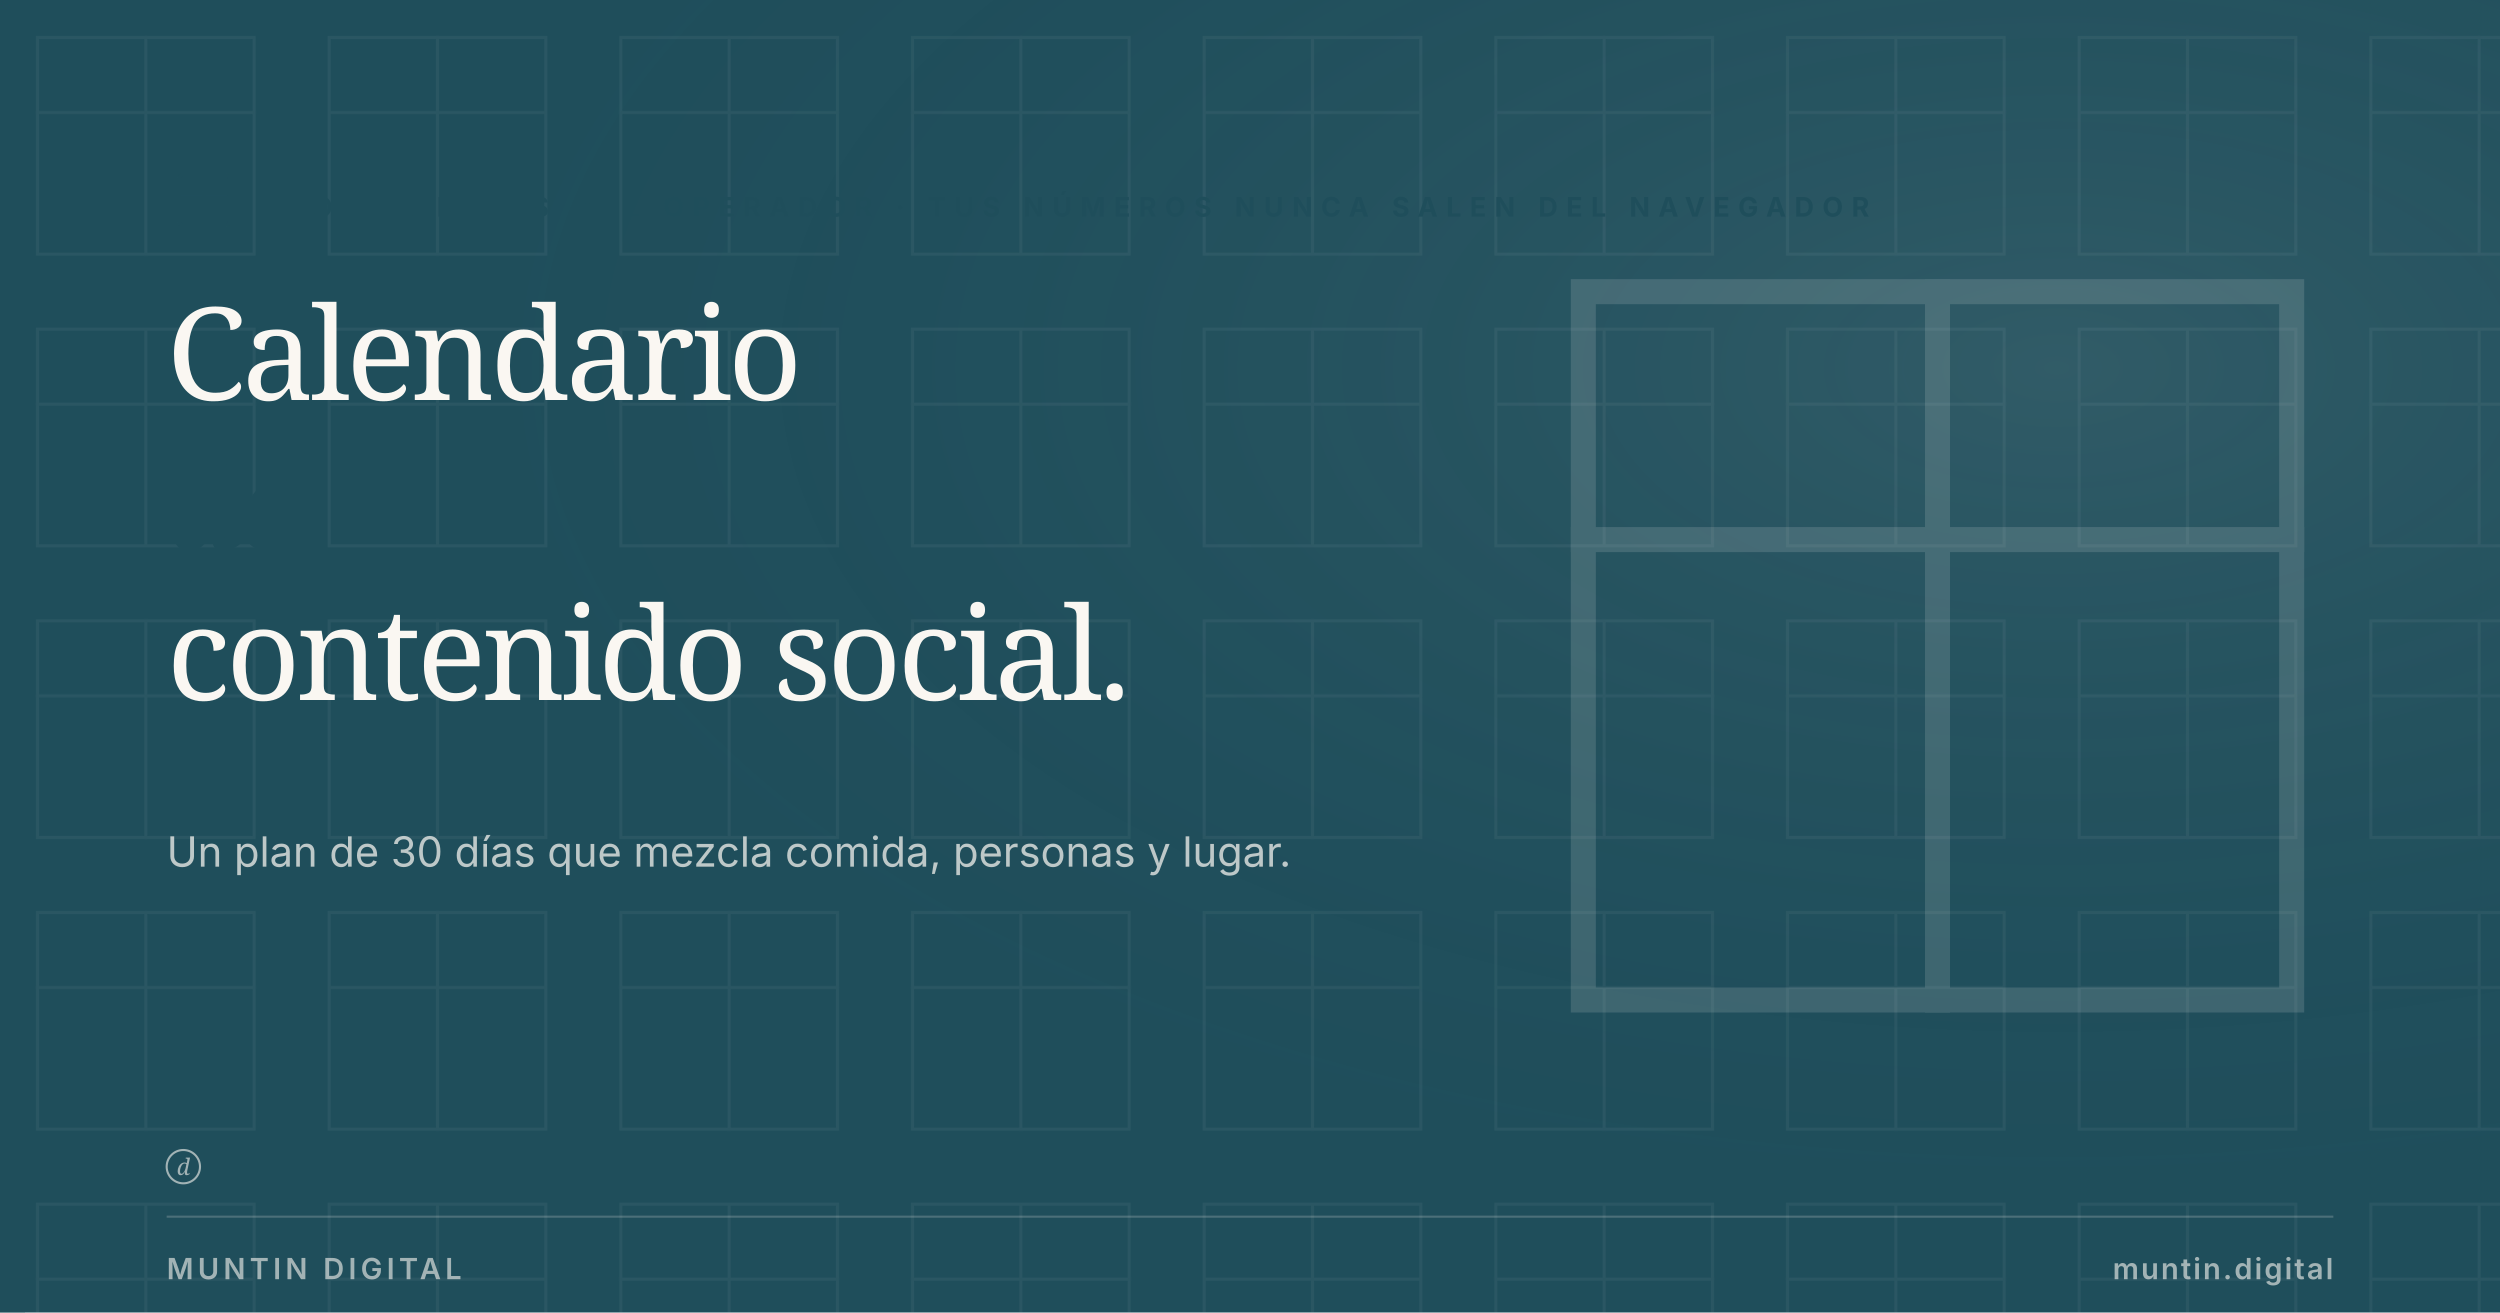
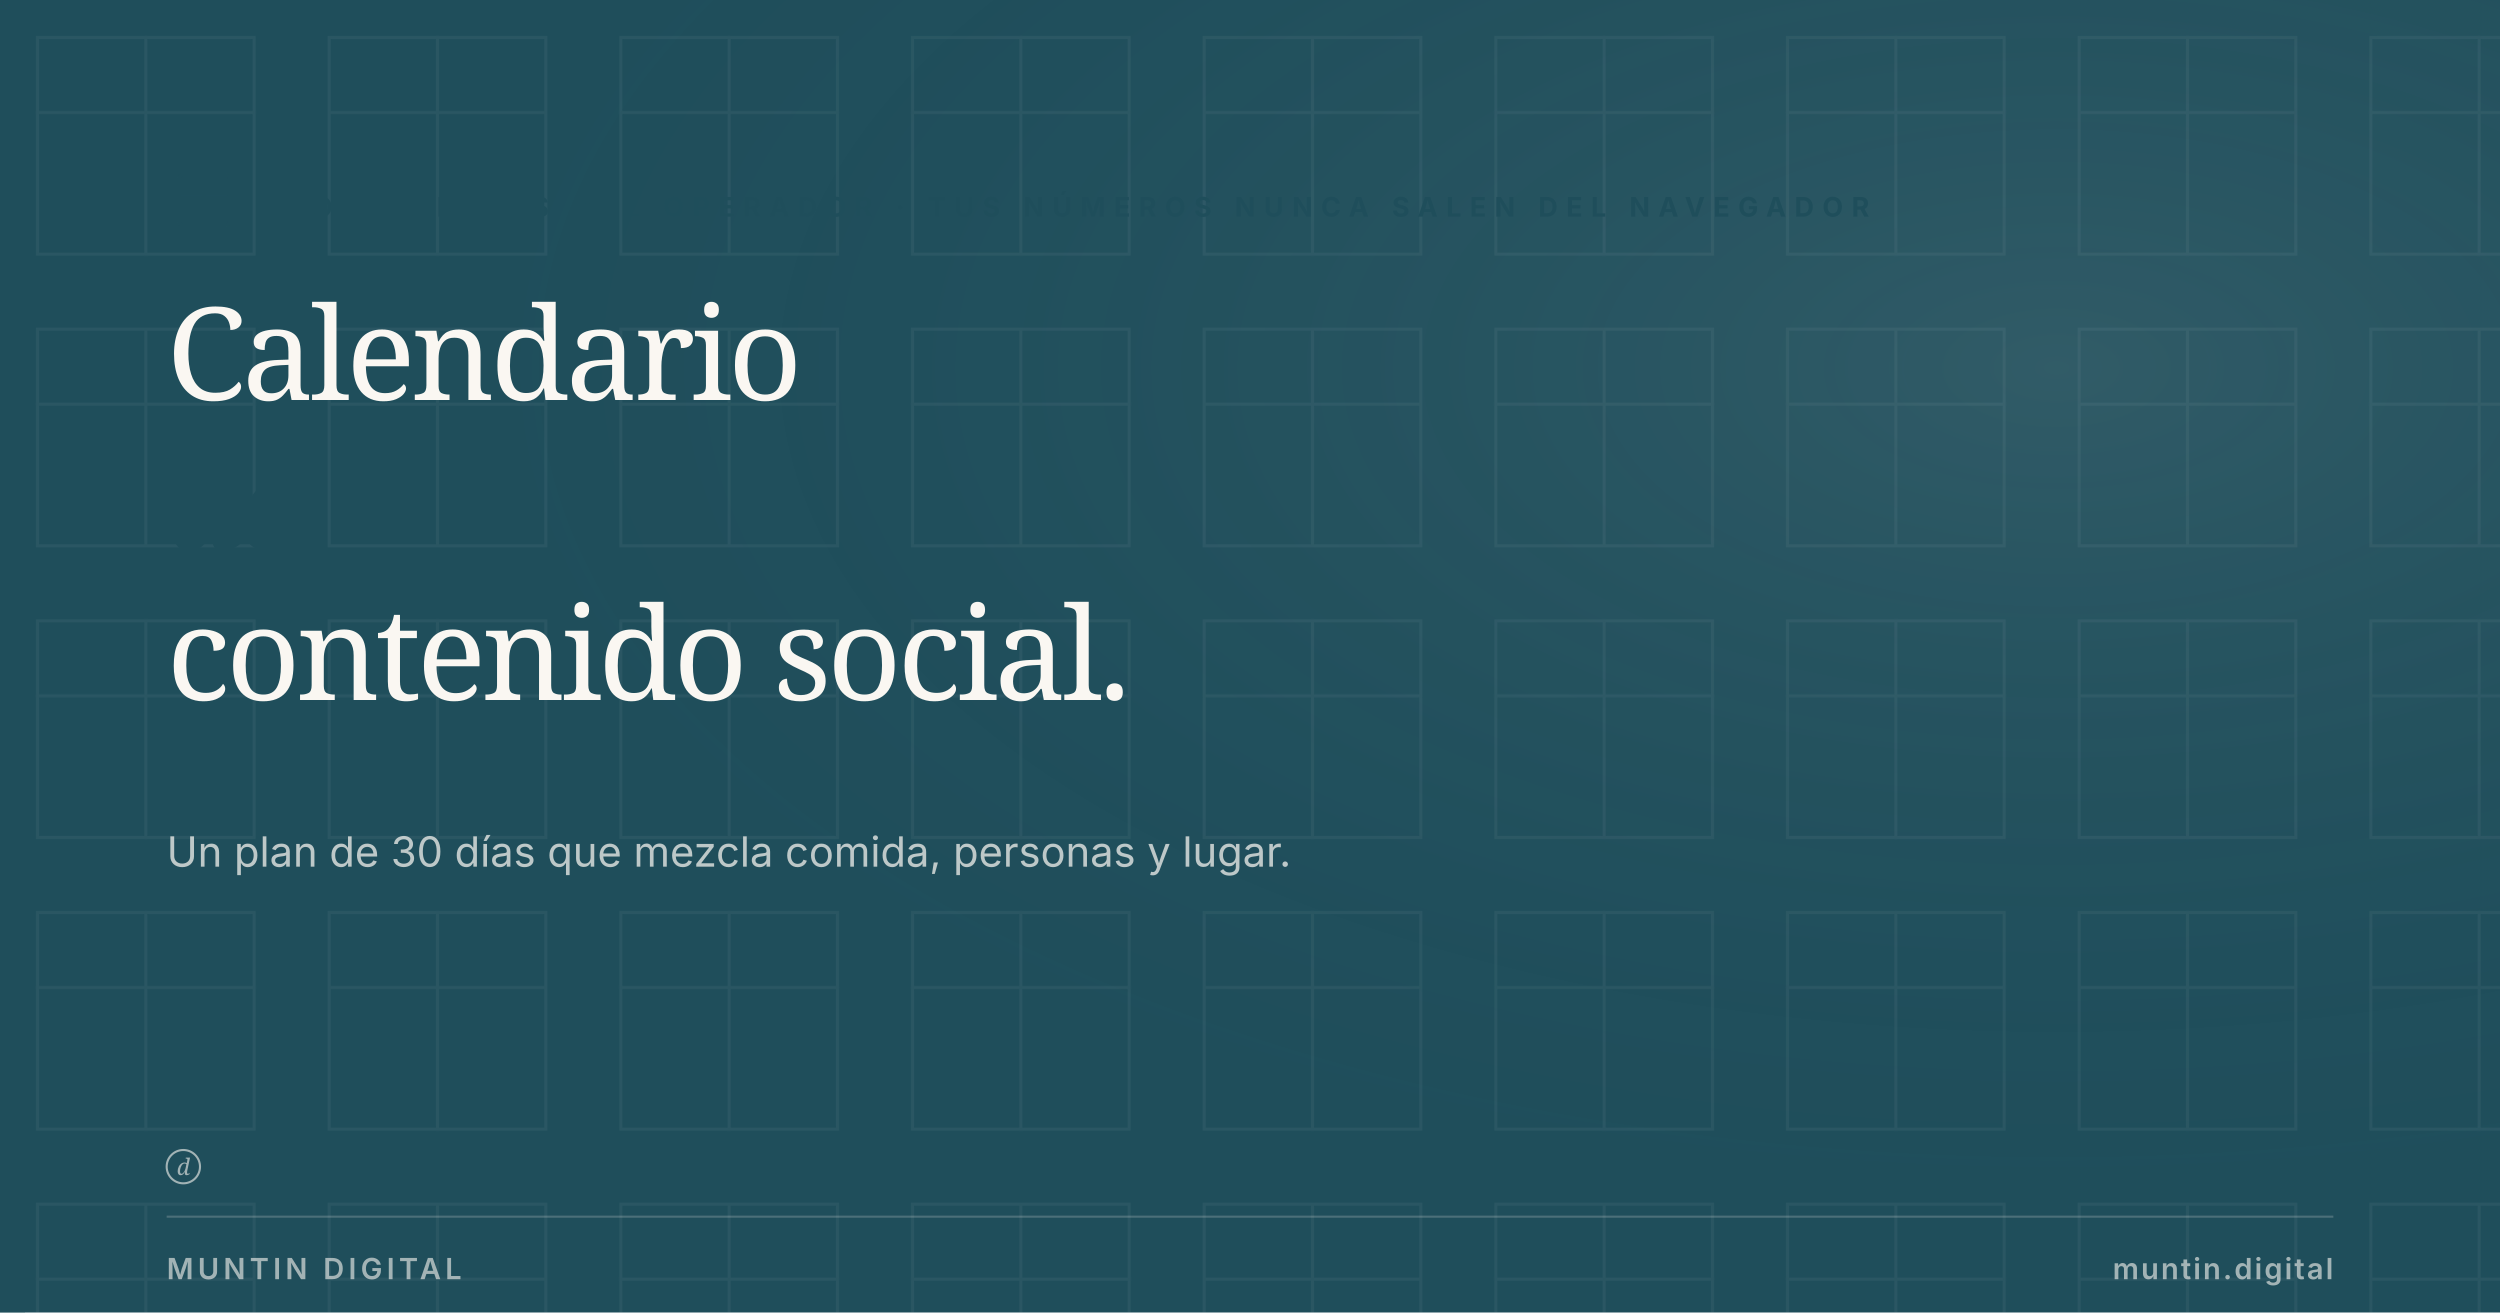
<svg xmlns="http://www.w3.org/2000/svg" viewBox="0 0 1200 630" width="1200" height="630">
  <defs>
    <radialGradient id="toolglow" cx="82%" cy="28%" r="65%">
      <stop offset="0%" stop-color="#FAF7F2" stop-opacity="0.08" />
      <stop offset="100%" stop-color="#1F4E5B" stop-opacity="0" />
    </radialGradient>
  </defs>
  <rect width="1200" height="630" fill="#1F4E5B" />
  <defs>
    <pattern id="muntinField" x="0" y="0" width="140" height="140" patternUnits="userSpaceOnUse">
      <g transform="translate(18, 18)" fill="none" stroke="#FAF7F2" stroke-width="1.5" stroke-linecap="square" stroke-linejoin="miter">
        <rect x="0" y="0" width="104" height="104" />
        <line x1="52" y1="0" x2="52" y2="104" />
        <line x1="0" y1="36" x2="104" y2="36" />
      </g>
    </pattern>
  </defs>
  <rect width="1200" height="630" fill="url(#muntinField)" opacity="0.05" />
  <rect width="1200" height="630" fill="url(#toolglow)" />
  <rect x="0" y="0" width="12" height="252" fill="#1F4E5B" />
  <rect x="0" y="252" width="12" height="378" fill="#1F4E5B" opacity="0.4" />
  <g transform="translate(80, 78) scale(1.5)" fill="none" stroke="#1F4E5B" stroke-width="1.167" stroke-linecap="round" stroke-linejoin="round" color="#1F4E5B" opacity="0.85">
    <rect x="4" y="4" width="16" height="16" rx="1" />
    <line x1="12" y1="4.5" x2="12" y2="19.5" />
    <line x1="4.5" y1="10" x2="19.5" y2="10" />
  </g>
  <text x="136" y="104" font-family="Inter, Arial, sans-serif" font-size="13" font-weight="700" letter-spacing="4" fill="#1F4E5B">HOJA GRATIS DEL OPERADOR · TUS NÚMEROS NUNCA SALEN DEL NAVEGADOR</text>
  <text x="80" y="192" font-family="Fraunces, Georgia, serif" font-size="62" font-weight="500" letter-spacing="-2" fill="#FAF7F2">Calendario</text>
  <text x="80" y="264" font-family="Fraunces, Georgia, serif" font-style="italic" font-size="62" font-weight="400" letter-spacing="-2" fill="#1F4E5B">de</text>
  <text x="80" y="336" font-family="Fraunces, Georgia, serif" font-size="62" font-weight="500" letter-spacing="-2" fill="#FAF7F2">contenido social.</text>
  <text x="80" y="416" font-family="Inter, Arial, sans-serif" font-size="20" font-weight="400" fill="#FAF7F2" opacity="0.72">Un plan de 30 días que mezcla comida, personas y lugar.</text>
-   <g transform="translate(760, 140)" stroke="#FAF7F2" stroke-width="12" stroke-linecap="square" stroke-linejoin="miter" fill="none" opacity="0.14">
-     <rect x="0" y="0" width="340" height="340" />
-     <line x1="170" y1="0" x2="170" y2="340" />
-     <line x1="0" y1="119" x2="340" y2="119" />
-   </g>
+   <text x="760" y="150" font-family="Inter, Arial, sans-serif" font-size="12" font-weight="700" letter-spacing="3" fill="#FAF7F2" opacity="0.5" />
  <g transform="translate(80, 552)" fill="#FAF7F2" opacity="0.6">
    <circle cx="8" cy="8" r="8" fill="none" stroke="#FAF7F2" stroke-width="1" />
    <text x="8" y="12" text-anchor="middle" font-family="Fraunces, Georgia, serif" font-style="italic" font-size="11" font-weight="500" fill="#FAF7F2">d</text>
  </g>
  <line x1="80" y1="584" x2="1120" y2="584" stroke="rgba(250,247,242,0.2)" stroke-width="1" />
  <text x="80" y="614" font-family="Inter, Arial, sans-serif" font-size="14" font-weight="600" letter-spacing="2" fill="rgba(250,247,242,0.6)">MUNTIN DIGITAL</text>
  <text x="1120" y="614" text-anchor="end" font-family="Inter, Arial, sans-serif" font-size="14" font-weight="600" letter-spacing="1" fill="rgba(250,247,242,0.6)">muntin.digital</text>
</svg>
